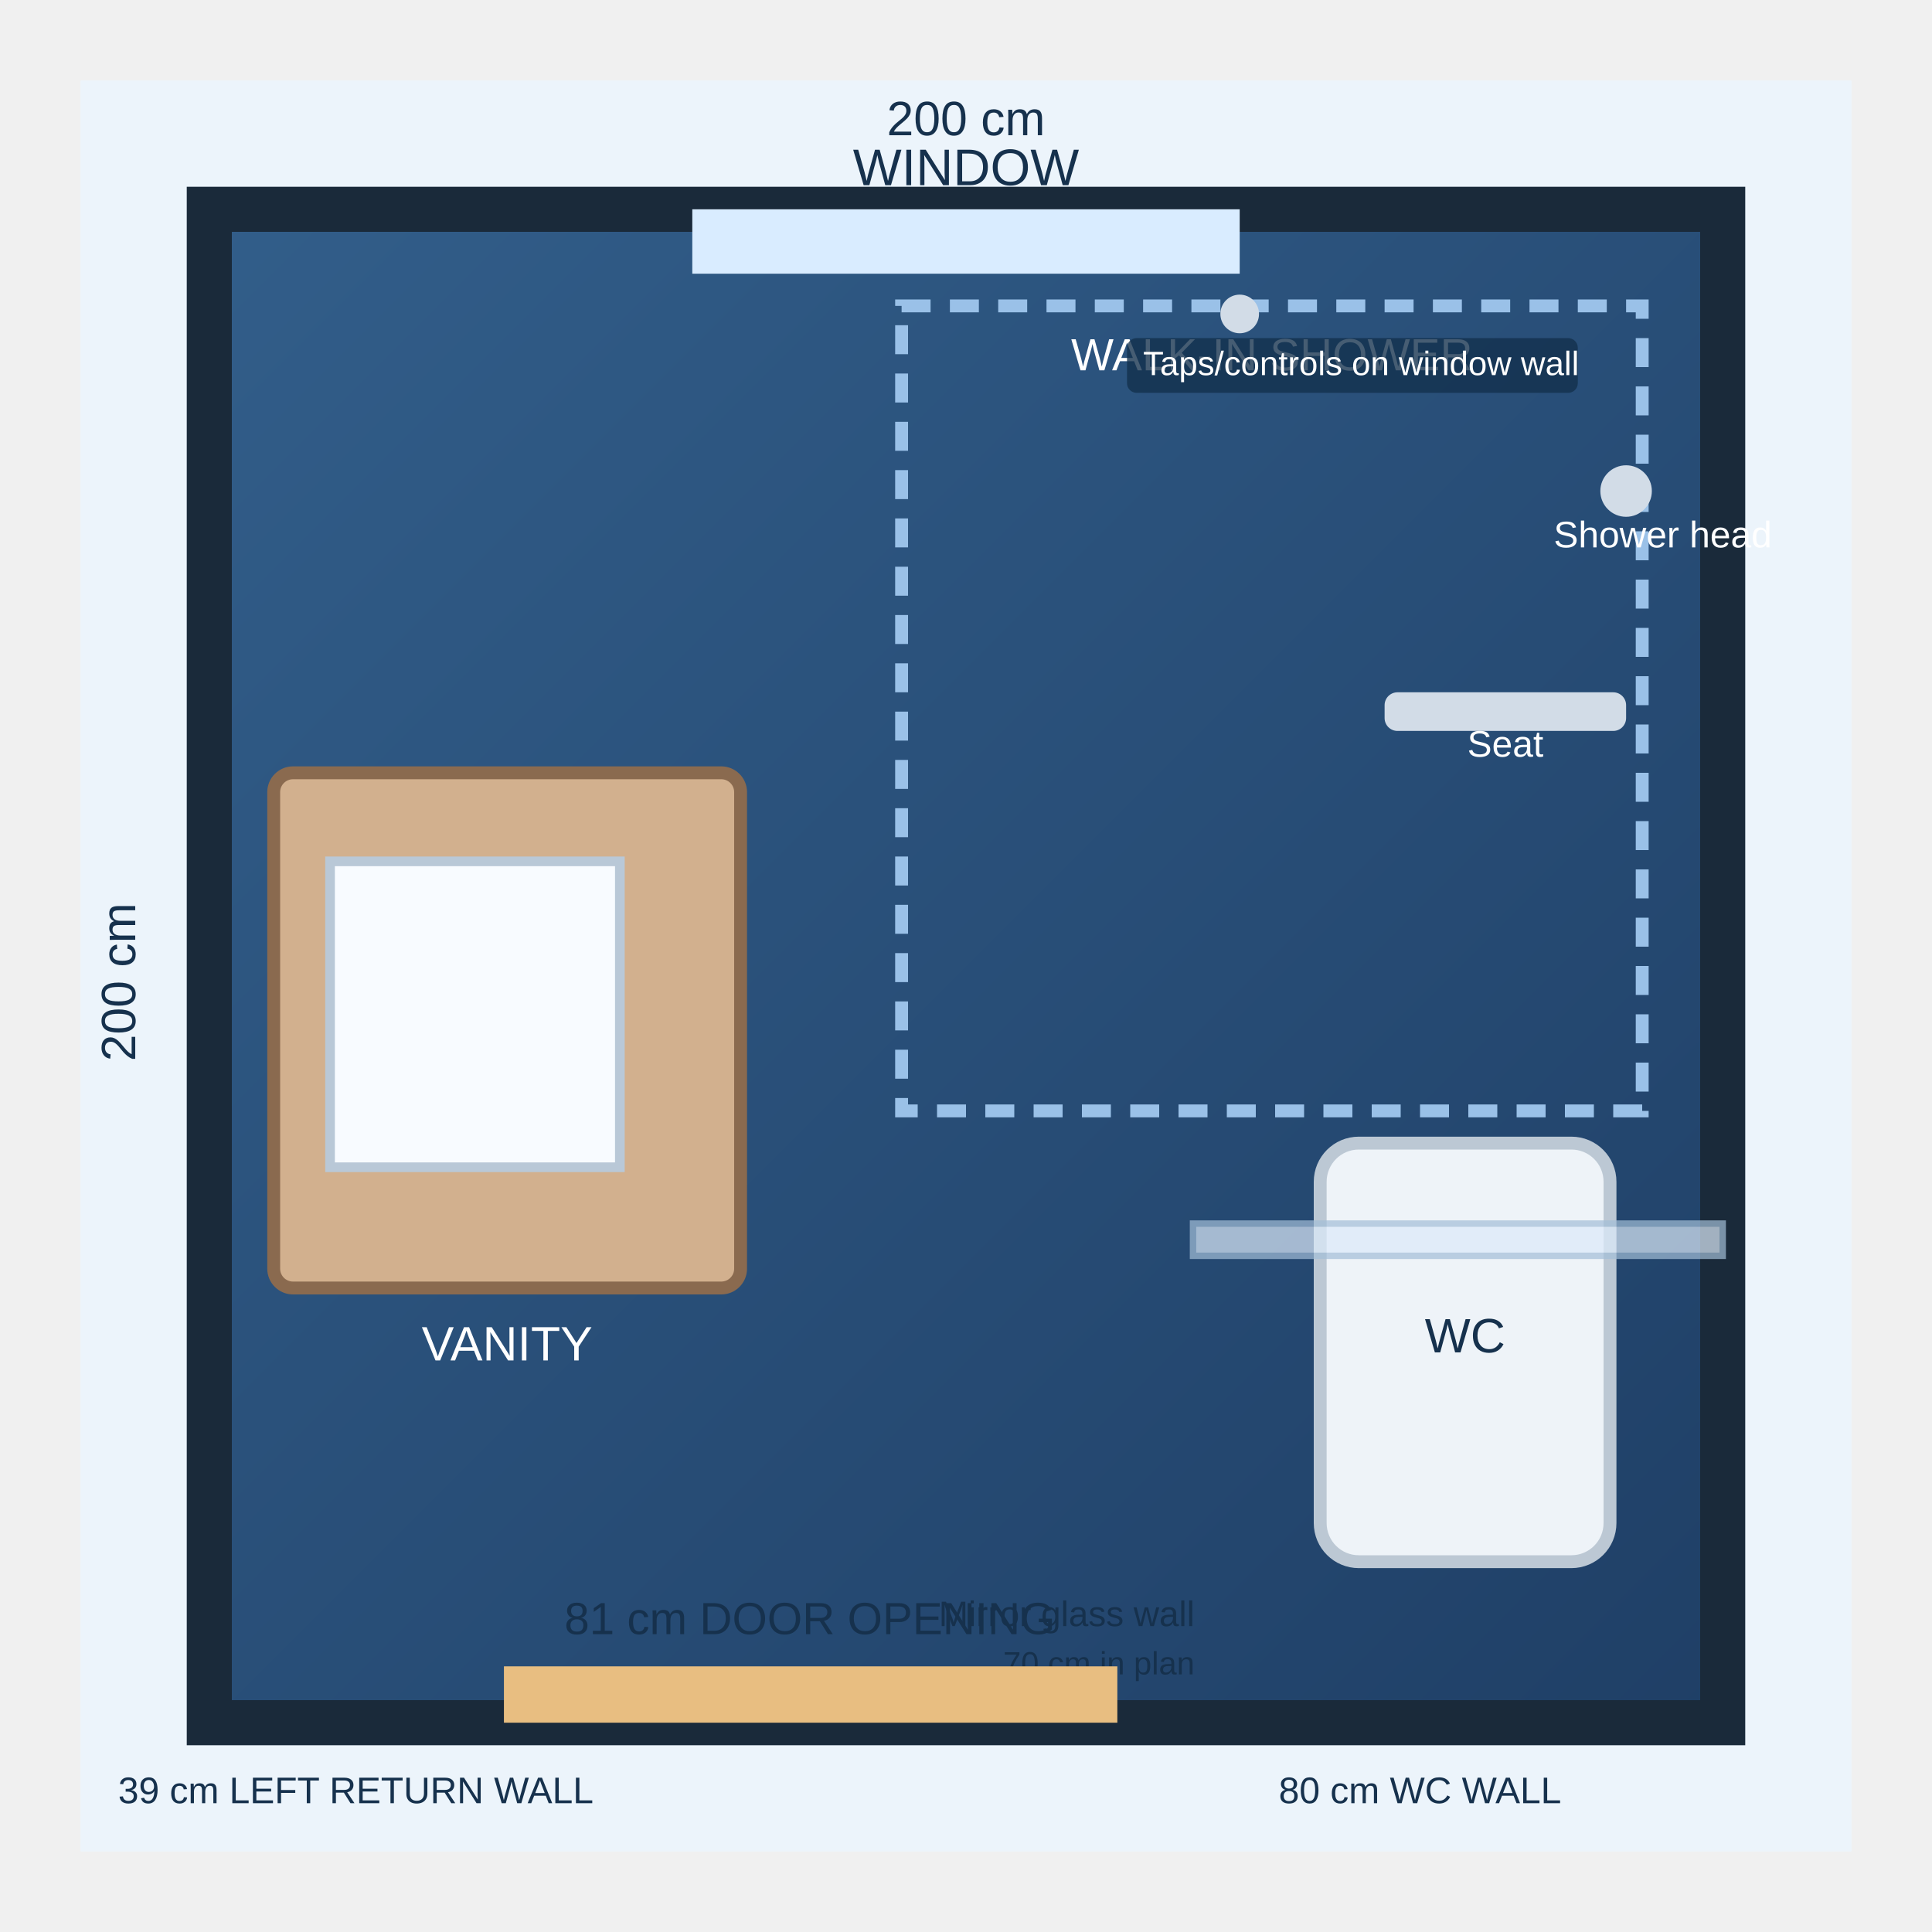
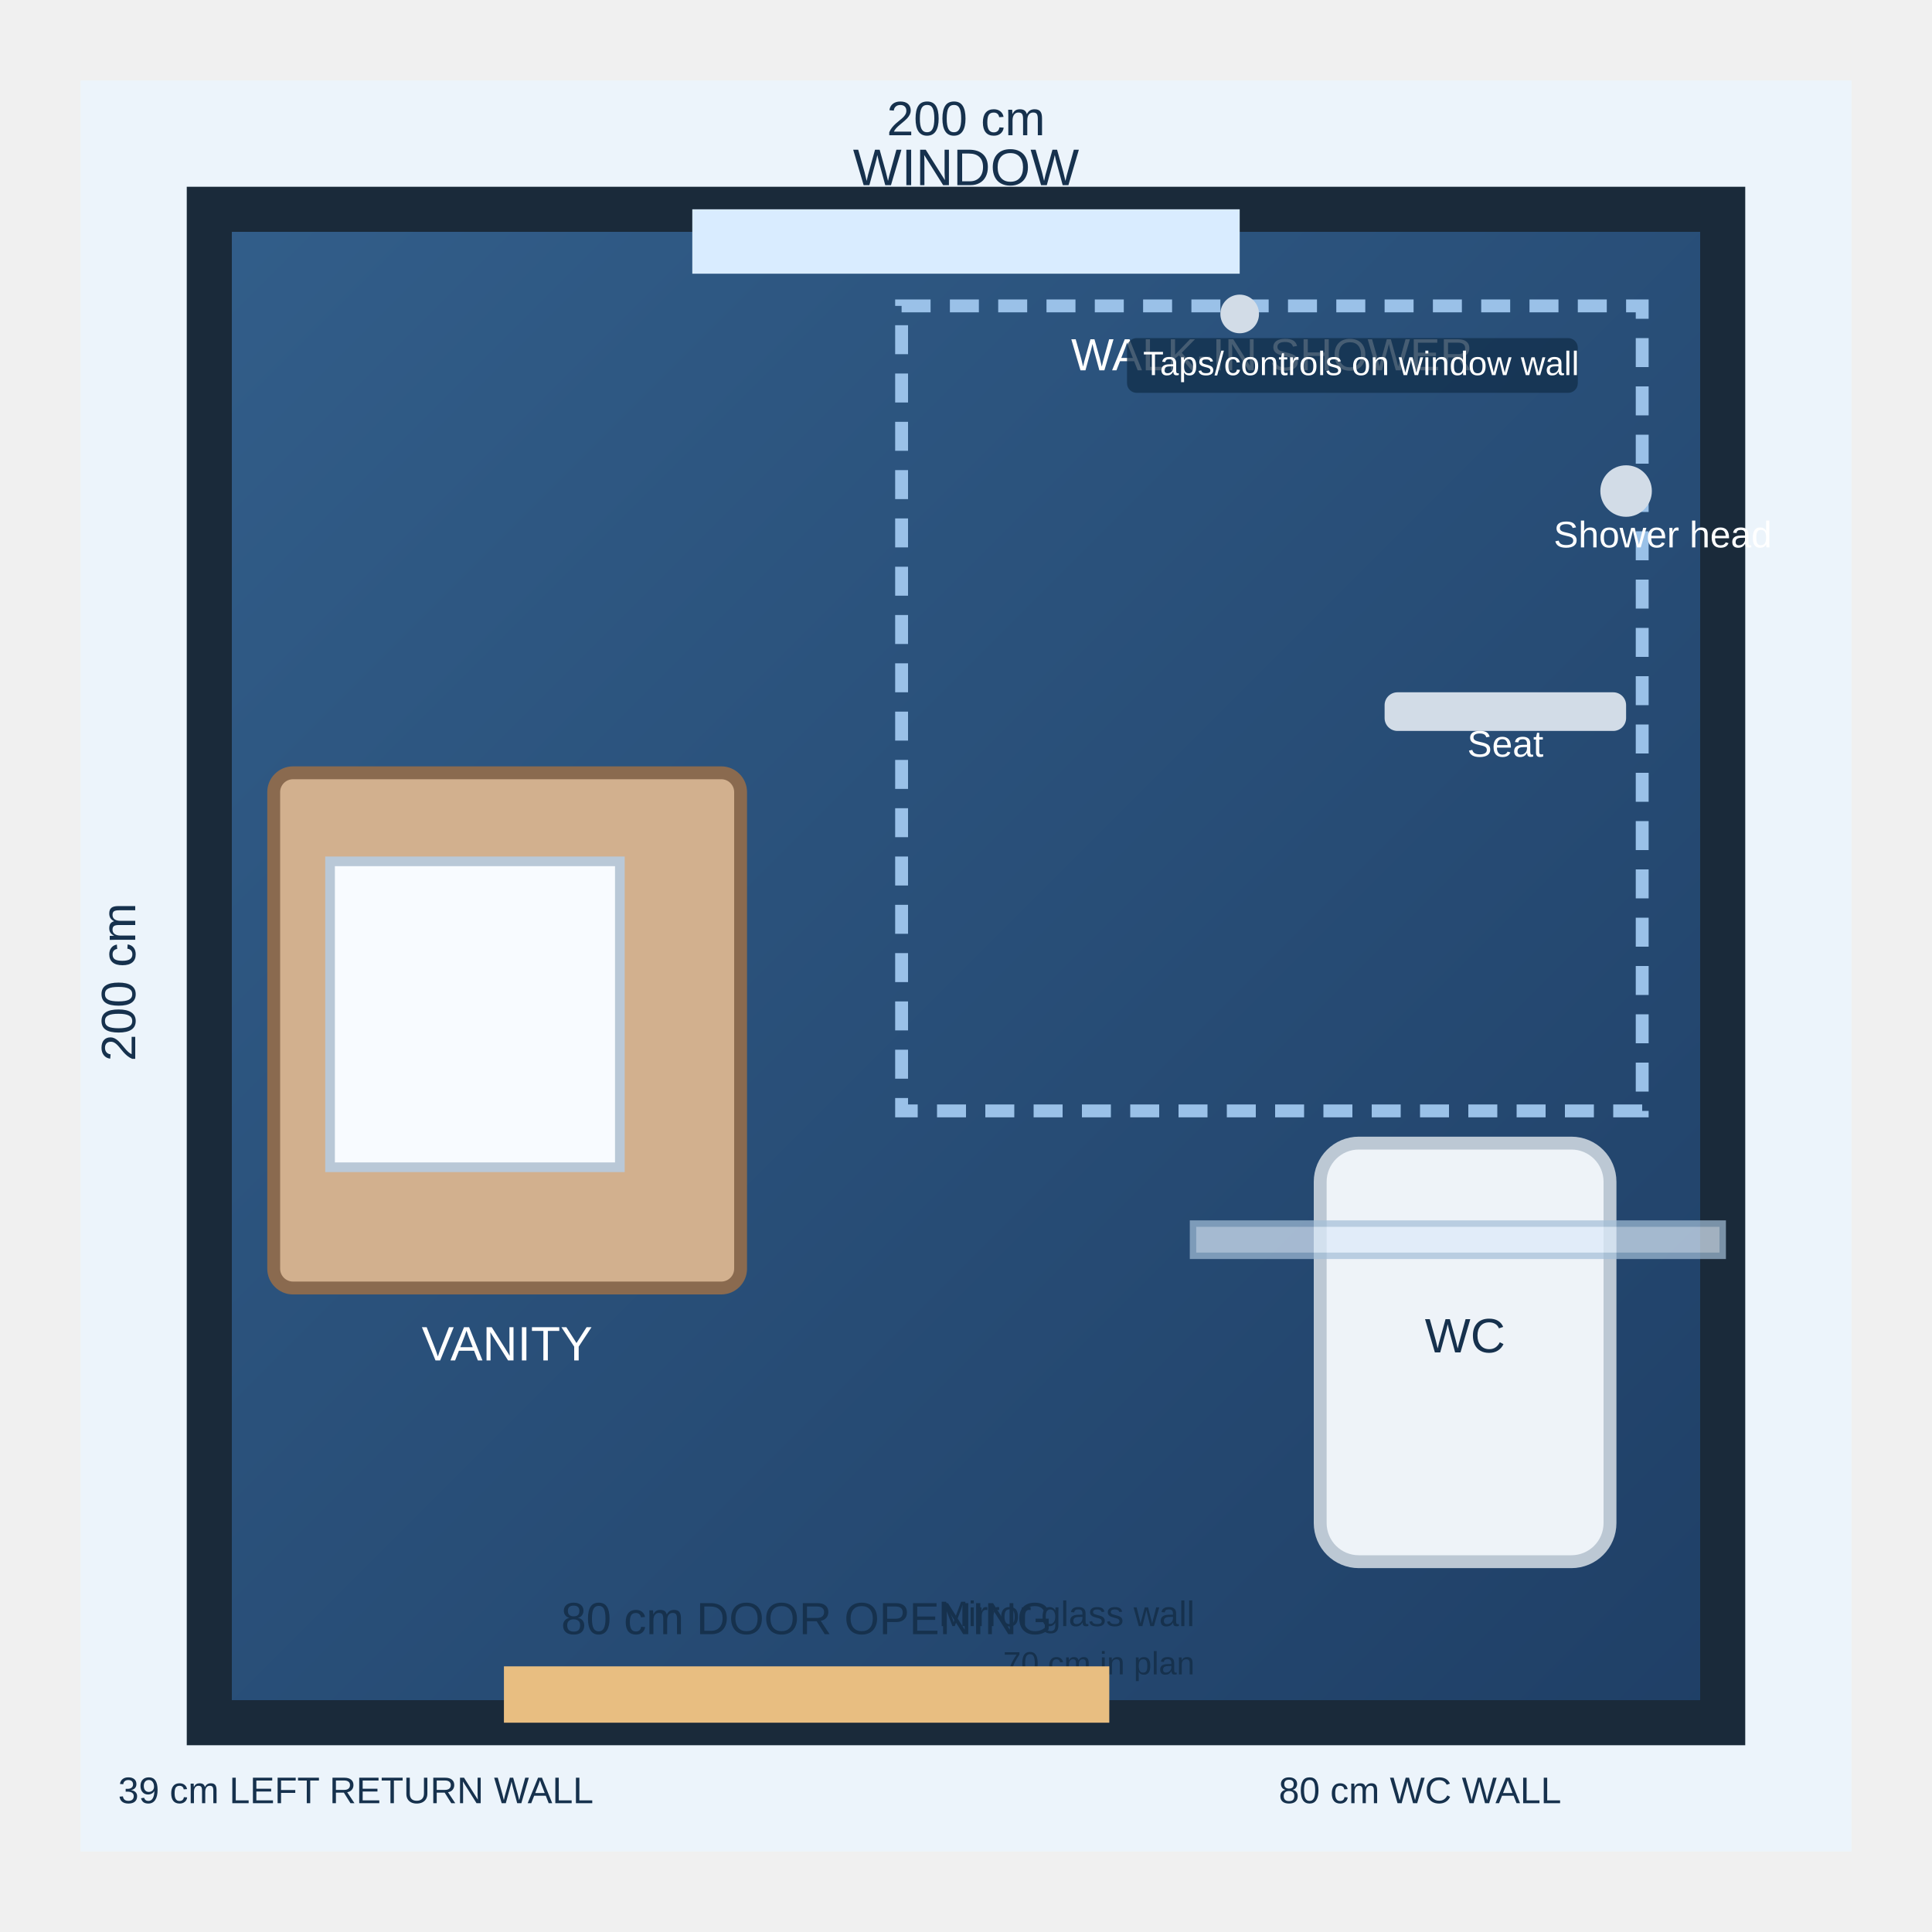
<svg xmlns="http://www.w3.org/2000/svg" width="1200" height="1200" viewBox="0 0 1200 1200">
  <defs>
    <linearGradient id="bg" x1="0" y1="0" x2="1" y2="1">
      <stop offset="0%" stop-color="#325e8a" />
      <stop offset="100%" stop-color="#1f3f66" />
    </linearGradient>
    <style>
      .t { font-family: Arial, sans-serif; fill: #16314d; }
      .tl { font-family: Arial, sans-serif; fill: #ffffff; }
    </style>
  </defs>
  <rect x="50" y="50" width="1100" height="1100" fill="#ecf4fb" />
  <rect x="130" y="130" width="940" height="940" fill="url(#bg)" stroke="#1a2a3a" stroke-width="28" />
  <rect x="430" y="130" width="340" height="40" fill="#d9ecff" />
  <text x="600" y="115" class="t" font-size="32" text-anchor="middle">WINDOW</text>
  <rect x="170" y="480" width="290" height="320" rx="12" fill="#d2b08e" stroke="#8a6a4f" stroke-width="8" />
  <rect x="205" y="535" width="180" height="190" fill="#f8fbff" stroke="#b9c8d7" stroke-width="6" />
  <text x="315" y="845" class="tl" font-size="30" text-anchor="middle">VANITY</text>
  <rect x="560" y="190" width="460" height="500" fill="none" stroke="#9ac1e8" stroke-width="8" stroke-dasharray="18 12" />
  <text x="790" y="230" class="tl" font-size="28" text-anchor="middle">WALK-IN SHOWER</text>
  <circle cx="1010" cy="305" r="16" fill="#d2dce7" />
  <text x="965" y="340" class="tl" font-size="23">Shower head</text>
  <rect x="860" y="430" width="150" height="24" rx="8" fill="#d2dce7" />
  <text x="935" y="470" class="tl" font-size="23" text-anchor="middle">Seat</text>
  <circle cx="770" cy="195" r="12" fill="#d2dce7" />
  <rect x="700" y="210" width="280" height="34" rx="6" fill="#12304b" opacity="0.78" />
  <text x="710" y="233" class="tl" font-size="21">Taps/controls on window wall</text>
  <rect x="820" y="710" width="180" height="260" rx="24" fill="#eef3f8" stroke="#bcc8d4" stroke-width="8" />
  <text x="910" y="840" class="t" font-size="30" text-anchor="middle">WC</text>
  <rect x="741" y="760" width="329" height="20" fill="#dbe9f9" opacity="0.7" stroke="#a3bdd7" stroke-width="4" />
  <text x="742" y="1010" class="t" font-size="22" text-anchor="end">Mirror glass wall</text>
  <text x="742" y="1040" class="t" font-size="20" text-anchor="end">70 cm in plan</text>
-   <rect x="313" y="1035" width="381" height="35" fill="#e8be81" />
-   <text x="503" y="1015" class="t" font-size="28" text-anchor="middle">81 cm DOOR OPENING</text>
+   <rect x="313" y="1035" width="376" height="35" fill="#e8be81" />
+   <text x="501" y="1015" class="t" font-size="28" text-anchor="middle">80 cm DOOR OPENING</text>
  <text x="221" y="1120" class="t" font-size="23" text-anchor="middle">39 cm LEFT RETURN WALL</text>
  <text x="882" y="1120" class="t" font-size="23" text-anchor="middle">80 cm WC WALL</text>
  <text x="84" y="610" class="t" font-size="30" transform="rotate(-90 84 610)" text-anchor="middle">200 cm</text>
  <text x="600" y="84" class="t" font-size="30" text-anchor="middle">200 cm</text>
</svg>
